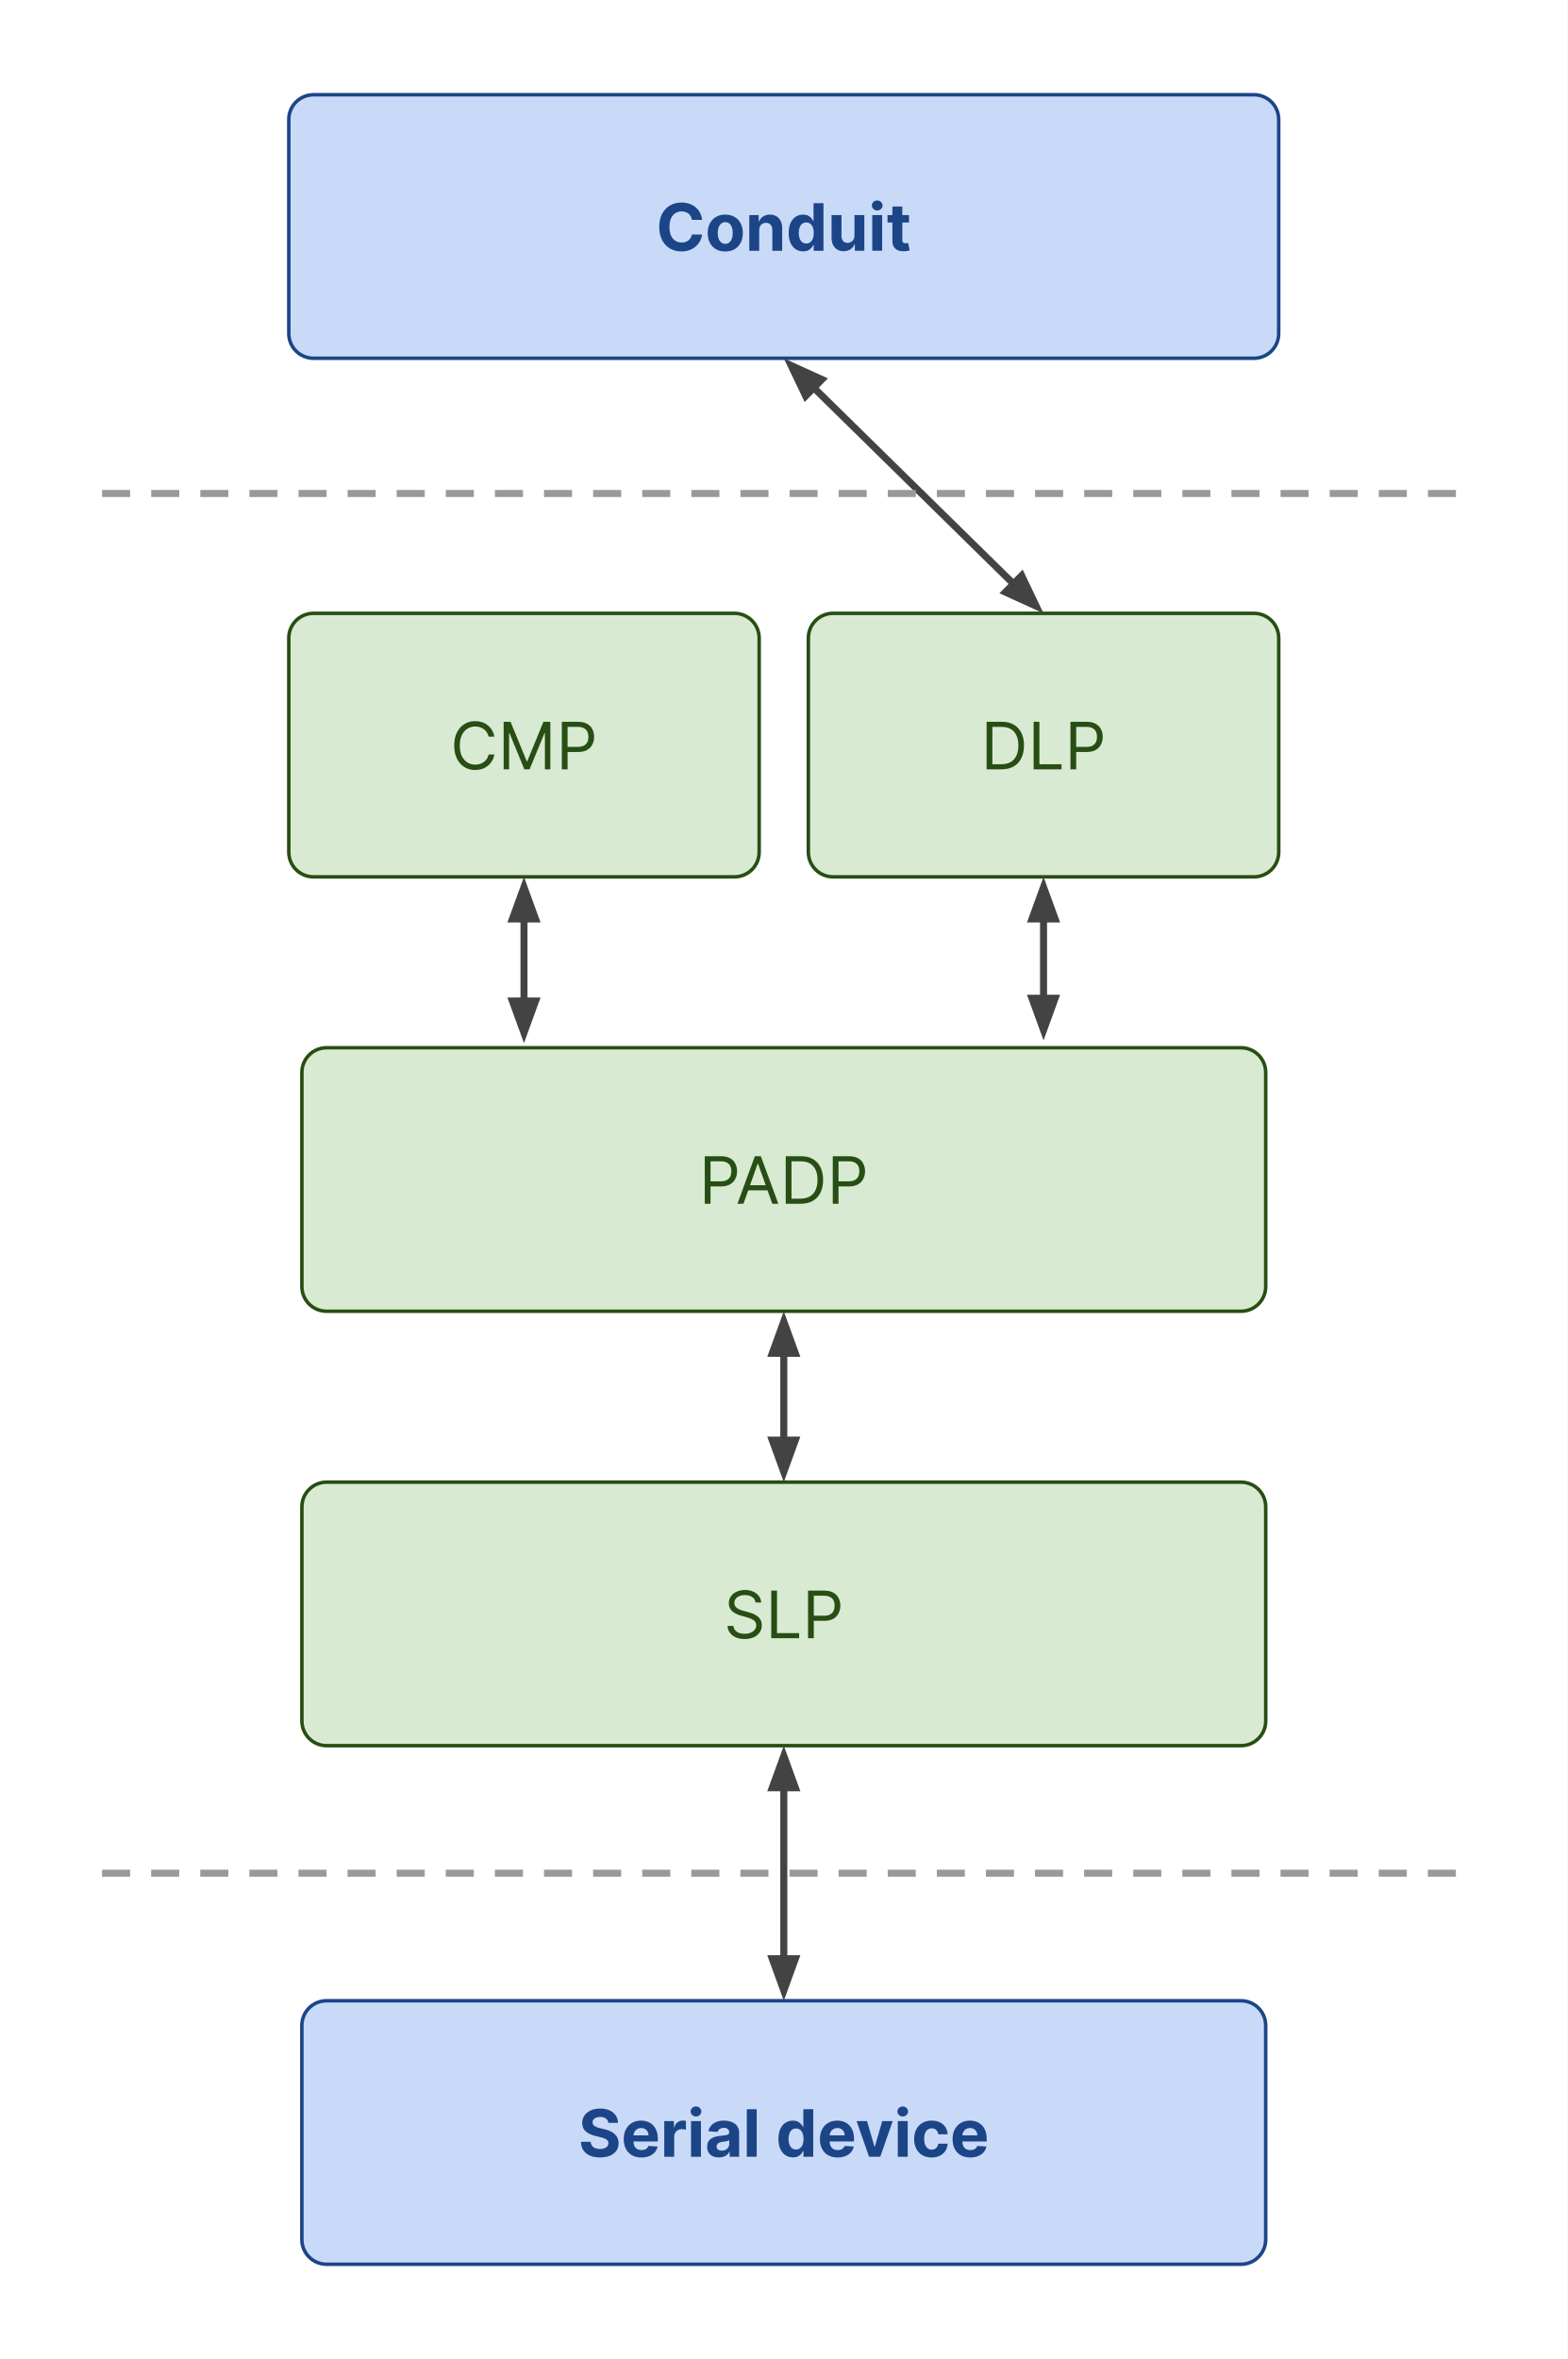
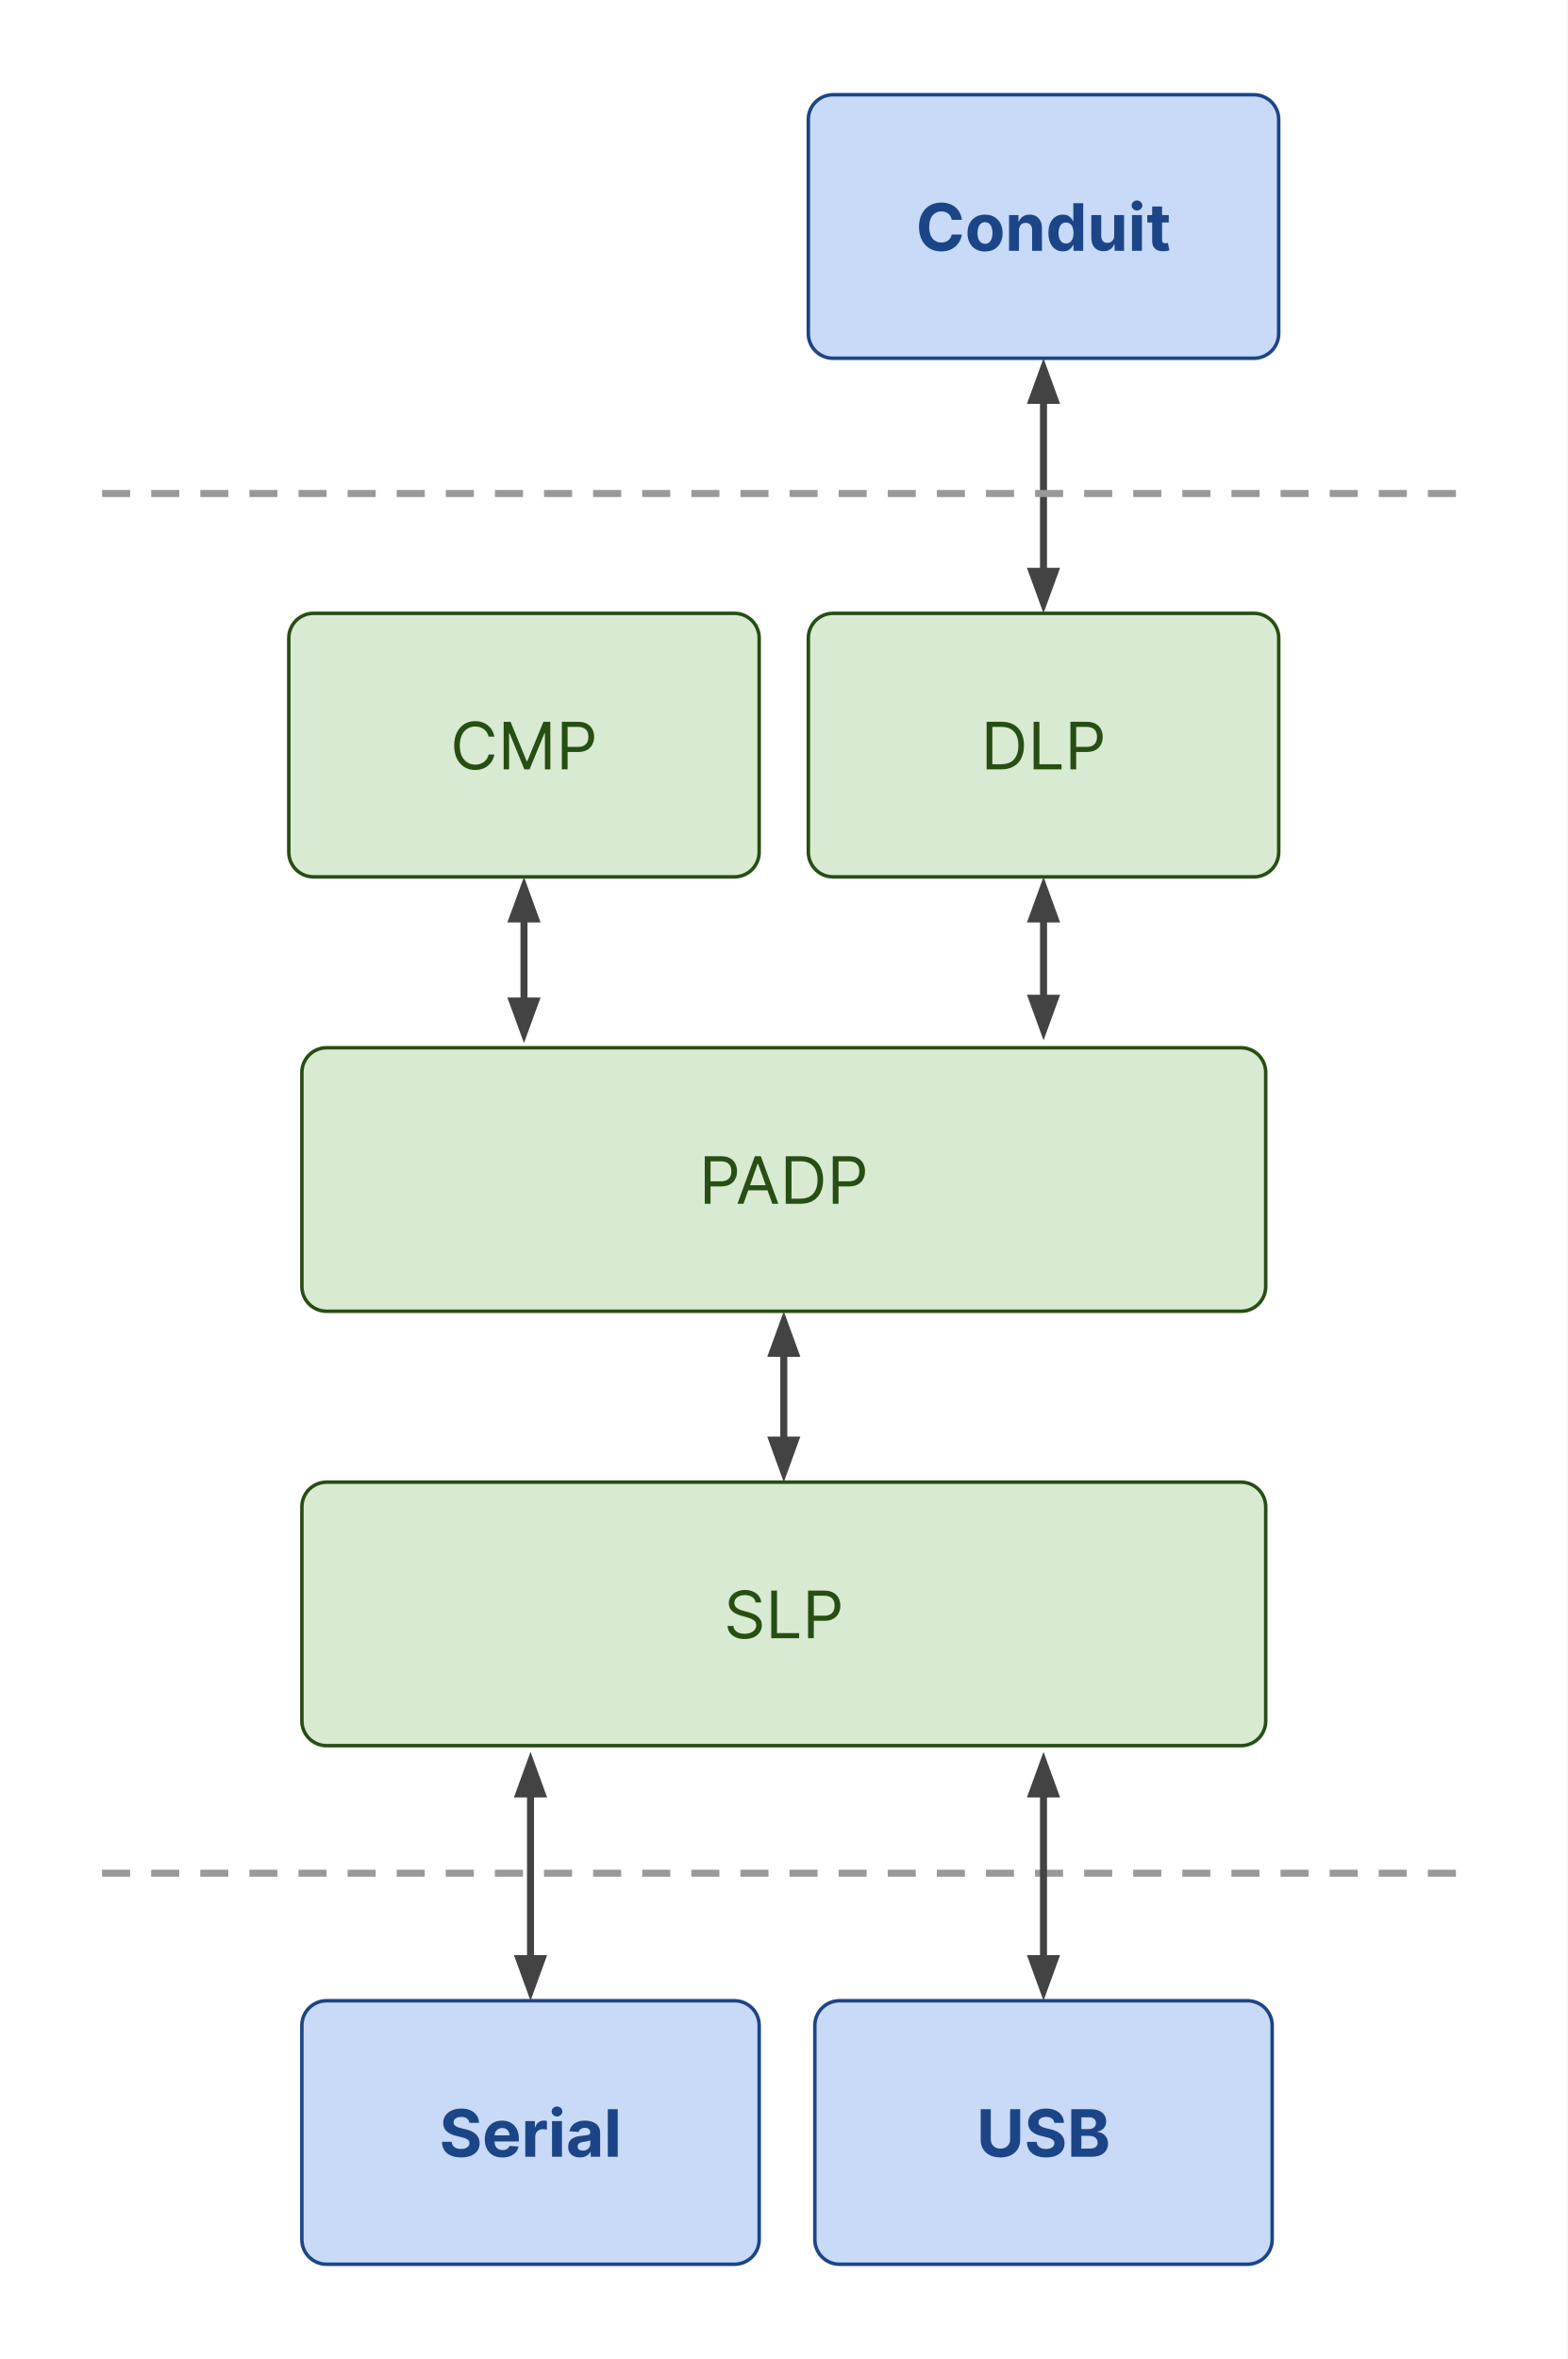
<svg xmlns="http://www.w3.org/2000/svg" version="1.1" viewBox="0.0 0.0 446.937 672.475" fill="none" stroke="none" stroke-linecap="square" stroke-miterlimit="10">
  <clipPath id="p.0">
    <path d="m0 0l446.937 0l0 672.475l-446.937 0l0 -672.475z" clip-rule="nonzero" />
  </clipPath>
  <g clip-path="url(#p.0)">
    <path fill="#ffffff" d="m0 0l446.937 0l0 672.475l-446.937 0z" fill-rule="evenodd" />
    <path fill="#d9ead3" d="m86.074 429.558l0 0c0 -3.889 3.153 -7.042 7.042 -7.042l260.719 0c1.868 0 3.659 0.742 4.98 2.063c1.321 1.321 2.063 3.112 2.063 4.98l0 61.033c0 3.889 -3.153 7.042 -7.042 7.042l-260.719 0c-3.889 0 -7.042 -3.153 -7.042 -7.042z" fill-rule="evenodd" />
    <path stroke="#274e13" stroke-width="1.0" stroke-linejoin="round" stroke-linecap="butt" d="m86.074 429.558l0 0c0 -3.889 3.153 -7.042 7.042 -7.042l260.719 0c1.868 0 3.659 0.742 4.98 2.063c1.321 1.321 2.063 3.112 2.063 4.98l0 61.033c0 3.889 -3.153 7.042 -7.042 7.042l-260.719 0c-3.889 0 -7.042 -3.153 -7.042 -7.042z" fill-rule="evenodd" />
    <path fill="#274e13" d="m215.419 456.823q-0.125 -1.016 -0.969 -1.562q-0.844 -0.562 -2.078 -0.562q-0.906 0 -1.578 0.297q-0.672 0.281 -1.047 0.797q-0.375 0.516 -0.375 1.156q0 0.547 0.266 0.938q0.266 0.391 0.672 0.641q0.406 0.25 0.859 0.422q0.453 0.156 0.828 0.25l1.375 0.375q0.531 0.141 1.188 0.391q0.656 0.234 1.25 0.656q0.609 0.422 1.0 1.078q0.391 0.656 0.391 1.609q0 1.109 -0.578 2.0q-0.578 0.875 -1.672 1.406q-1.094 0.516 -2.656 0.516q-1.453 0 -2.516 -0.469q-1.062 -0.469 -1.672 -1.312q-0.609 -0.844 -0.688 -1.953l1.688 0q0.078 0.766 0.531 1.266q0.453 0.5 1.141 0.75q0.703 0.234 1.516 0.234q0.938 0 1.688 -0.297q0.75 -0.312 1.188 -0.859q0.438 -0.562 0.438 -1.297q0 -0.688 -0.375 -1.109q-0.375 -0.422 -1.0 -0.688q-0.609 -0.266 -1.328 -0.469l-1.672 -0.469q-1.594 -0.453 -2.516 -1.297q-0.922 -0.859 -0.922 -2.234q0 -1.141 0.609 -1.984q0.625 -0.859 1.672 -1.328q1.047 -0.469 2.344 -0.469q1.312 0 2.328 0.469q1.031 0.469 1.625 1.281q0.609 0.797 0.641 1.828l-1.594 0zm4.477 10.172l0 -13.562l1.641 0l0 12.109l6.312 0l0 1.453l-7.953 0zm10.494 0l0 -13.562l4.594 0q1.594 0 2.609 0.578q1.016 0.562 1.5 1.547q0.5 0.969 0.5 2.156q0 1.203 -0.5 2.188q-0.484 0.984 -1.5 1.562q-1.0 0.578 -2.594 0.578l-3.281 0l0 -1.453l3.234 0q1.094 0 1.75 -0.375q0.672 -0.391 0.969 -1.031q0.297 -0.641 0.297 -1.469q0 -0.812 -0.297 -1.453q-0.297 -0.641 -0.969 -1.0q-0.672 -0.375 -1.781 -0.375l-2.891 0l0 12.109l-1.641 0z" fill-rule="nonzero" />
    <path fill="#d9ead3" d="m86.07 305.721l0 0c0 -3.889 3.153 -7.042 7.042 -7.042l260.719 0c1.868 0 3.659 0.742 4.98 2.063c1.321 1.321 2.063 3.112 2.063 4.98l0 61.033c0 3.889 -3.153 7.042 -7.042 7.042l-260.719 0c-3.889 0 -7.042 -3.153 -7.042 -7.042z" fill-rule="evenodd" />
    <path stroke="#274e13" stroke-width="1.0" stroke-linejoin="round" stroke-linecap="butt" d="m86.07 305.721l0 0c0 -3.889 3.153 -7.042 7.042 -7.042l260.719 0c1.868 0 3.659 0.742 4.98 2.063c1.321 1.321 2.063 3.112 2.063 4.98l0 61.033c0 3.889 -3.153 7.042 -7.042 7.042l-260.719 0c-3.889 0 -7.042 -3.153 -7.042 -7.042z" fill-rule="evenodd" />
    <path fill="#274e13" d="m200.944 343.158l0 -13.562l4.594 0q1.594 0 2.609 0.578q1.016 0.562 1.5 1.547q0.5 0.969 0.5 2.156q0 1.203 -0.5 2.188q-0.484 0.984 -1.5 1.562q-1.0 0.578 -2.594 0.578l-3.281 0l0 -1.453l3.234 0q1.094 0 1.75 -0.375q0.672 -0.391 0.969 -1.031q0.297 -0.641 0.297 -1.469q0 -0.812 -0.297 -1.453q-0.297 -0.641 -0.969 -1.0q-0.672 -0.375 -1.781 -0.375l-2.891 0l0 12.109l-1.641 0zm11.03 0l-1.719 0l4.969 -13.562l1.703 0l4.984 13.562l-1.719 0l-4.062 -11.422l-0.109 0l-4.047 11.422zm0.625 -5.297l6.953 0l0 1.453l-6.953 0l0 -1.453zm15.614 5.297l-4.188 0l0 -13.562l4.375 0q1.969 0 3.375 0.812q1.406 0.812 2.156 2.328q0.75 1.5 0.75 3.609q0 2.125 -0.766 3.656q-0.75 1.516 -2.203 2.344q-1.438 0.812 -3.5 0.812zm-2.547 -1.453l2.438 0q1.688 0 2.797 -0.641q1.109 -0.656 1.641 -1.859q0.547 -1.203 0.547 -2.859q0 -1.641 -0.531 -2.828q-0.531 -1.188 -1.609 -1.828q-1.062 -0.641 -2.656 -0.641l-2.625 0l0 10.656zm11.769 1.453l0 -13.562l4.594 0q1.594 0 2.609 0.578q1.016 0.562 1.5 1.547q0.5 0.969 0.5 2.156q0 1.203 -0.5 2.188q-0.484 0.984 -1.5 1.562q-1.0 0.578 -2.594 0.578l-3.281 0l0 -1.453l3.234 0q1.094 0 1.75 -0.375q0.672 -0.391 0.969 -1.031q0.297 -0.641 0.297 -1.469q0 -0.812 -0.297 -1.453q-0.297 -0.641 -0.969 -1.0q-0.672 -0.375 -1.781 -0.375l-2.891 0l0 12.109l-1.641 0z" fill-rule="nonzero" />
    <path fill="#000000" fill-opacity="0.0" d="m223.472 373.797l0 48.724" fill-rule="evenodd" />
    <path stroke="#434343" stroke-width="2.0" stroke-linejoin="round" stroke-linecap="butt" d="m223.472 385.797l0 24.724" fill-rule="evenodd" />
    <path fill="#434343" stroke="#434343" stroke-width="2.0" stroke-linecap="butt" d="m226.775 385.797l-3.303 -9.076l-3.303 9.076z" fill-rule="evenodd" />
    <path fill="#434343" stroke="#434343" stroke-width="2.0" stroke-linecap="butt" d="m220.168 410.521l3.303 9.076l3.303 -9.076z" fill-rule="evenodd" />
    <path fill="#d9ead3" d="m82.339 181.884l0 0c0 -3.889 3.153 -7.042 7.042 -7.042l120.026 0c1.868 0 3.659 0.742 4.98 2.063c1.321 1.321 2.063 3.112 2.063 4.98l0 61.033c0 3.889 -3.153 7.042 -7.042 7.042l-120.026 0c-3.889 0 -7.042 -3.153 -7.042 -7.042z" fill-rule="evenodd" />
    <path stroke="#274e13" stroke-width="1.0" stroke-linejoin="round" stroke-linecap="butt" d="m82.339 181.884l0 0c0 -3.889 3.153 -7.042 7.042 -7.042l120.026 0c1.868 0 3.659 0.742 4.98 2.063c1.321 1.321 2.063 3.112 2.063 4.98l0 61.033c0 3.889 -3.153 7.042 -7.042 7.042l-120.026 0c-3.889 0 -7.042 -3.153 -7.042 -7.042z" fill-rule="evenodd" />
    <path fill="#274e13" d="m140.954 209.992l-1.641 0q-0.156 -0.703 -0.516 -1.234q-0.359 -0.547 -0.875 -0.906q-0.5 -0.375 -1.125 -0.562q-0.625 -0.188 -1.297 -0.188q-1.234 0 -2.234 0.625q-1.0 0.625 -1.594 1.844q-0.578 1.203 -0.578 2.969q0 1.766 0.578 2.984q0.594 1.203 1.594 1.828q1.0 0.625 2.234 0.625q0.672 0 1.297 -0.188q0.625 -0.188 1.125 -0.547q0.516 -0.375 0.875 -0.906q0.359 -0.547 0.516 -1.25l1.641 0q-0.188 1.031 -0.688 1.859q-0.484 0.812 -1.219 1.391q-0.719 0.578 -1.625 0.875q-0.906 0.297 -1.922 0.297q-1.75 0 -3.109 -0.844q-1.344 -0.859 -2.125 -2.422q-0.766 -1.562 -0.766 -3.703q0 -2.156 0.766 -3.719q0.781 -1.562 2.125 -2.406q1.359 -0.844 3.109 -0.844q1.016 0 1.922 0.297q0.906 0.297 1.625 0.875q0.734 0.562 1.219 1.391q0.5 0.812 0.688 1.859zm2.646 -4.234l1.969 0l4.609 11.25l0.156 0l4.609 -11.25l1.969 0l0 13.562l-1.547 0l0 -10.312l-0.125 0l-4.25 10.312l-1.484 0l-4.234 -10.312l-0.125 0l0 10.312l-1.547 0l0 -13.562zm16.589 13.562l0 -13.562l4.594 0q1.594 0 2.609 0.578q1.016 0.562 1.5 1.547q0.5 0.969 0.5 2.156q0 1.203 -0.5 2.188q-0.484 0.984 -1.5 1.562q-1.0 0.578 -2.594 0.578l-3.281 0l0 -1.453l3.234 0q1.094 0 1.75 -0.375q0.672 -0.391 0.969 -1.031q0.297 -0.641 0.297 -1.469q0 -0.812 -0.297 -1.453q-0.297 -0.641 -0.969 -1.0q-0.672 -0.375 -1.781 -0.375l-2.891 0l0 12.109l-1.641 0z" fill-rule="nonzero" />
    <path fill="#000000" fill-opacity="0.0" d="m149.394 249.959l0 47.402" fill-rule="evenodd" />
    <path stroke="#434343" stroke-width="2.0" stroke-linejoin="round" stroke-linecap="butt" d="m149.394 261.959l0 23.402" fill-rule="evenodd" />
    <path fill="#434343" stroke="#434343" stroke-width="2.0" stroke-linecap="butt" d="m152.697 261.959l-3.303 -9.076l-3.303 9.076z" fill-rule="evenodd" />
    <path fill="#434343" stroke="#434343" stroke-width="2.0" stroke-linecap="butt" d="m146.09 285.361l3.303 9.076l3.303 -9.076z" fill-rule="evenodd" />
    <path fill="#d9ead3" d="m230.476 181.884l0 0c0 -3.889 3.153 -7.042 7.042 -7.042l120.026 0c1.868 0 3.659 0.742 4.98 2.063c1.321 1.321 2.063 3.112 2.063 4.98l0 61.033c0 3.889 -3.153 7.042 -7.042 7.042l-120.026 0c-3.889 0 -7.042 -3.153 -7.042 -7.042z" fill-rule="evenodd" />
    <path stroke="#274e13" stroke-width="1.0" stroke-linejoin="round" stroke-linecap="butt" d="m230.476 181.884l0 0c0 -3.889 3.153 -7.042 7.042 -7.042l120.026 0c1.868 0 3.659 0.742 4.98 2.063c1.321 1.321 2.063 3.112 2.063 4.98l0 61.033c0 3.889 -3.153 7.042 -7.042 7.042l-120.026 0c-3.889 0 -7.042 -3.153 -7.042 -7.042z" fill-rule="evenodd" />
    <path fill="#274e13" d="m285.484 219.32l-4.188 0l0 -13.562l4.375 0q1.969 0 3.375 0.812q1.406 0.812 2.156 2.328q0.75 1.5 0.75 3.609q0 2.125 -0.766 3.656q-0.75 1.516 -2.203 2.344q-1.438 0.812 -3.5 0.812zm-2.547 -1.453l2.438 0q1.688 0 2.797 -0.641q1.109 -0.656 1.641 -1.859q0.547 -1.203 0.547 -2.859q0 -1.641 -0.531 -2.828q-0.531 -1.188 -1.609 -1.828q-1.062 -0.641 -2.656 -0.641l-2.625 0l0 10.656zm11.769 1.453l0 -13.562l1.641 0l0 12.109l6.312 0l0 1.453l-7.953 0zm10.494 0l0 -13.562l4.594 0q1.594 0 2.609 0.578q1.016 0.562 1.5 1.547q0.5 0.969 0.5 2.156q0 1.203 -0.5 2.188q-0.484 0.984 -1.5 1.562q-1.0 0.578 -2.594 0.578l-3.281 0l0 -1.453l3.234 0q1.094 0 1.75 -0.375q0.672 -0.391 0.969 -1.031q0.297 -0.641 0.297 -1.469q0 -0.812 -0.297 -1.453q-0.297 -0.641 -0.969 -1.0q-0.672 -0.375 -1.781 -0.375l-2.891 0l0 12.109l-1.641 0z" fill-rule="nonzero" />
    <path fill="#000000" fill-opacity="0.0" d="m297.531 249.959l0 46.614" fill-rule="evenodd" />
    <path stroke="#434343" stroke-width="2.0" stroke-linejoin="round" stroke-linecap="butt" d="m297.531 261.959l0 22.614" fill-rule="evenodd" />
    <path fill="#434343" stroke="#434343" stroke-width="2.0" stroke-linecap="butt" d="m300.834 261.959l-3.303 -9.076l-3.303 9.076z" fill-rule="evenodd" />
    <path fill="#434343" stroke="#434343" stroke-width="2.0" stroke-linecap="butt" d="m294.227 284.574l3.303 9.076l3.303 -9.076z" fill-rule="evenodd" />
-     <path fill="#c9daf8" d="m86.063 577.39l0 0c0 -3.889 3.153 -7.042 7.042 -7.042l260.719 0c1.868 0 3.659 0.742 4.98 2.063c1.321 1.321 2.063 3.112 2.063 4.98l0 61.034c0 3.889 -3.153 7.042 -7.042 7.042l-260.719 0c-3.889 0 -7.042 -3.153 -7.042 -7.042z" fill-rule="evenodd" />
-     <path stroke="#1c4587" stroke-width="1.0" stroke-linejoin="round" stroke-linecap="butt" d="m86.063 577.39l0 0c0 -3.889 3.153 -7.042 7.042 -7.042l260.719 0c1.868 0 3.659 0.742 4.98 2.063c1.321 1.321 2.063 3.112 2.063 4.98l0 61.034c0 3.889 -3.153 7.042 -7.042 7.042l-260.719 0c-3.889 0 -7.042 -3.153 -7.042 -7.042z" fill-rule="evenodd" />
-     <path fill="#1c4587" d="m173.448 605.155q-0.094 -0.797 -0.703 -1.234q-0.594 -0.453 -1.625 -0.453q-0.703 0 -1.188 0.203q-0.484 0.188 -0.734 0.531q-0.25 0.344 -0.25 0.781q-0.016 0.375 0.141 0.641q0.172 0.266 0.469 0.469q0.312 0.188 0.703 0.344q0.391 0.141 0.828 0.234l1.219 0.297q0.891 0.188 1.625 0.531q0.75 0.328 1.281 0.812q0.547 0.484 0.844 1.141q0.312 0.656 0.312 1.5q0 1.25 -0.625 2.156q-0.625 0.906 -1.812 1.406q-1.172 0.5 -2.828 0.5q-1.641 0 -2.859 -0.5q-1.203 -0.5 -1.891 -1.484q-0.672 -1.0 -0.719 -2.469l2.781 0q0.047 0.688 0.391 1.141q0.359 0.453 0.938 0.688q0.594 0.219 1.328 0.219q0.734 0 1.266 -0.203q0.547 -0.219 0.844 -0.594q0.297 -0.375 0.297 -0.859q0 -0.469 -0.266 -0.781q-0.266 -0.312 -0.781 -0.531q-0.516 -0.219 -1.25 -0.391l-1.484 -0.375q-1.719 -0.406 -2.719 -1.297q-0.984 -0.891 -0.984 -2.391q0 -1.234 0.656 -2.156q0.672 -0.922 1.828 -1.438q1.172 -0.516 2.656 -0.516q1.516 0 2.641 0.516q1.141 0.516 1.766 1.438q0.625 0.922 0.656 2.125l-2.75 0zm9.436 9.875q-1.578 0 -2.703 -0.641q-1.125 -0.641 -1.734 -1.812q-0.609 -1.188 -0.609 -2.797q0 -1.562 0.609 -2.75q0.609 -1.188 1.719 -1.844q1.109 -0.672 2.609 -0.672q1.0 0 1.875 0.328q0.875 0.312 1.516 0.969q0.656 0.641 1.016 1.609q0.375 0.969 0.375 2.266l0 0.781l-8.594 0l0 -1.75l5.938 0q0 -0.609 -0.266 -1.078q-0.266 -0.484 -0.734 -0.75q-0.469 -0.266 -1.078 -0.266q-0.641 0 -1.141 0.297q-0.5 0.297 -0.781 0.797q-0.266 0.484 -0.281 1.094l0 1.656q0 0.75 0.281 1.312q0.281 0.547 0.797 0.844q0.516 0.297 1.234 0.297q0.469 0 0.859 -0.125q0.391 -0.141 0.672 -0.406q0.281 -0.266 0.422 -0.656l2.609 0.172q-0.203 0.953 -0.812 1.656q-0.609 0.688 -1.578 1.078q-0.969 0.391 -2.219 0.391zm6.51 -0.203l0 -10.172l2.734 0l0 1.766l0.109 0q0.281 -0.938 0.938 -1.422q0.656 -0.5 1.5 -0.5q0.219 0 0.453 0.031q0.25 0.031 0.438 0.078l0 2.5q-0.188 -0.062 -0.547 -0.109q-0.344 -0.047 -0.641 -0.047q-0.625 0 -1.109 0.281q-0.484 0.266 -0.766 0.75q-0.281 0.469 -0.281 1.094l0 5.75l-2.828 0zm7.626 0l0 -10.172l2.828 0l0 10.172l-2.828 0zm1.422 -11.484q-0.625 0 -1.078 -0.422q-0.453 -0.422 -0.453 -1.016q0 -0.578 0.453 -1.0q0.453 -0.422 1.078 -0.422q0.625 0 1.062 0.422q0.453 0.422 0.453 1.0q0 0.594 -0.453 1.016q-0.438 0.422 -1.062 0.422zm6.559 11.672q-0.984 0 -1.75 -0.328q-0.75 -0.344 -1.188 -1.016q-0.438 -0.672 -0.438 -1.688q0 -0.844 0.297 -1.422q0.312 -0.578 0.844 -0.922q0.547 -0.359 1.234 -0.531q0.688 -0.188 1.438 -0.25q0.891 -0.094 1.438 -0.172q0.547 -0.094 0.781 -0.25q0.25 -0.172 0.25 -0.5l0 -0.047q0 -0.625 -0.406 -0.969q-0.391 -0.344 -1.109 -0.344q-0.75 0 -1.203 0.344q-0.453 0.328 -0.594 0.828l-2.625 -0.203q0.203 -0.938 0.781 -1.609q0.594 -0.688 1.516 -1.047q0.922 -0.375 2.141 -0.375q0.844 0 1.625 0.203q0.781 0.203 1.391 0.625q0.609 0.406 0.953 1.062q0.359 0.656 0.359 1.562l0 6.859l-2.688 0l0 -1.406l-0.078 0q-0.25 0.469 -0.656 0.828q-0.406 0.359 -0.984 0.562q-0.578 0.203 -1.328 0.203zm0.812 -1.938q0.609 0 1.078 -0.25q0.484 -0.25 0.75 -0.672q0.281 -0.422 0.281 -0.969l0 -1.078q-0.125 0.094 -0.359 0.172q-0.234 0.062 -0.516 0.125q-0.281 0.047 -0.562 0.094q-0.281 0.031 -0.516 0.062q-0.5 0.078 -0.875 0.234q-0.375 0.156 -0.578 0.438q-0.203 0.266 -0.203 0.656q0 0.578 0.422 0.891q0.422 0.297 1.078 0.297zm9.935 -11.812l0 13.562l-2.828 0l0 -13.562l2.828 0zm10.323 13.734q-1.156 0 -2.094 -0.594q-0.938 -0.609 -1.484 -1.781q-0.547 -1.172 -0.547 -2.875q0 -1.75 0.562 -2.906q0.562 -1.172 1.5 -1.75q0.938 -0.578 2.062 -0.578q0.844 0 1.422 0.297q0.578 0.281 0.922 0.719q0.359 0.422 0.547 0.828l0.078 0l0 -5.094l2.828 0l0 13.562l-2.781 0l0 -1.625l-0.125 0q-0.203 0.422 -0.562 0.844q-0.359 0.406 -0.938 0.688q-0.562 0.266 -1.391 0.266zm0.891 -2.25q0.688 0 1.156 -0.375q0.484 -0.375 0.734 -1.047q0.25 -0.688 0.25 -1.594q0 -0.906 -0.25 -1.562q-0.25 -0.672 -0.734 -1.031q-0.469 -0.375 -1.156 -0.375q-0.688 0 -1.172 0.375q-0.469 0.375 -0.719 1.047q-0.25 0.672 -0.25 1.547q0 0.891 0.25 1.578q0.25 0.672 0.719 1.062q0.484 0.375 1.172 0.375zm11.852 2.281q-1.578 0 -2.703 -0.641q-1.125 -0.641 -1.734 -1.812q-0.609 -1.188 -0.609 -2.797q0 -1.562 0.609 -2.75q0.609 -1.188 1.719 -1.844q1.109 -0.672 2.609 -0.672q1.0 0 1.875 0.328q0.875 0.312 1.516 0.969q0.656 0.641 1.016 1.609q0.375 0.969 0.375 2.266l0 0.781l-8.594 0l0 -1.75l5.938 0q0 -0.609 -0.266 -1.078q-0.266 -0.484 -0.734 -0.75q-0.469 -0.266 -1.078 -0.266q-0.641 0 -1.141 0.297q-0.5 0.297 -0.781 0.797q-0.266 0.484 -0.281 1.094l0 1.656q0 0.75 0.281 1.312q0.281 0.547 0.797 0.844q0.516 0.297 1.234 0.297q0.469 0 0.859 -0.125q0.391 -0.141 0.672 -0.406q0.281 -0.266 0.422 -0.656l2.609 0.172q-0.203 0.953 -0.812 1.656q-0.609 0.688 -1.578 1.078q-0.969 0.391 -2.219 0.391zm15.709 -10.375l-3.547 10.172l-3.188 0l-3.562 -10.172l2.984 0l2.109 7.281l0.109 0l2.109 -7.281l2.984 0zm1.447 10.172l0 -10.172l2.828 0l0 10.172l-2.828 0zm1.422 -11.484q-0.625 0 -1.078 -0.422q-0.453 -0.422 -0.453 -1.016q0 -0.578 0.453 -1.0q0.453 -0.422 1.078 -0.422q0.625 0 1.062 0.422q0.453 0.422 0.453 1.0q0 0.594 -0.453 1.016q-0.438 0.422 -1.062 0.422zm8.247 11.688q-1.562 0 -2.688 -0.672q-1.109 -0.672 -1.719 -1.844q-0.594 -1.188 -0.594 -2.734q0 -1.562 0.594 -2.75q0.609 -1.188 1.734 -1.844q1.125 -0.672 2.656 -0.672q1.344 0 2.344 0.484q1.0 0.484 1.578 1.359q0.578 0.875 0.641 2.062l-2.656 0q-0.109 -0.766 -0.594 -1.234q-0.484 -0.469 -1.266 -0.469q-0.656 0 -1.141 0.359q-0.484 0.344 -0.766 1.031q-0.266 0.672 -0.266 1.625q0 0.984 0.266 1.672q0.281 0.672 0.766 1.031q0.484 0.359 1.141 0.359q0.484 0 0.875 -0.203q0.391 -0.203 0.641 -0.578q0.266 -0.375 0.344 -0.922l2.656 0q-0.062 1.172 -0.641 2.062q-0.562 0.875 -1.562 1.375q-0.984 0.5 -2.344 0.5zm11.005 0q-1.578 0 -2.703 -0.641q-1.125 -0.641 -1.734 -1.812q-0.609 -1.188 -0.609 -2.797q0 -1.562 0.609 -2.75q0.609 -1.188 1.719 -1.844q1.109 -0.672 2.609 -0.672q1.0 0 1.875 0.328q0.875 0.312 1.516 0.969q0.656 0.641 1.016 1.609q0.375 0.969 0.375 2.266l0 0.781l-8.594 0l0 -1.75l5.938 0q0 -0.609 -0.266 -1.078q-0.266 -0.484 -0.734 -0.75q-0.469 -0.266 -1.078 -0.266q-0.641 0 -1.141 0.297q-0.5 0.297 -0.781 0.797q-0.266 0.484 -0.281 1.094l0 1.656q0 0.75 0.281 1.312q0.281 0.547 0.797 0.844q0.516 0.297 1.234 0.297q0.469 0 0.859 -0.125q0.391 -0.141 0.672 -0.406q0.281 -0.266 0.422 -0.656l2.609 0.172q-0.203 0.953 -0.812 1.656q-0.609 0.688 -1.578 1.078q-0.969 0.391 -2.219 0.391z" fill-rule="nonzero" />
-     <path fill="#000000" fill-opacity="0.0" d="m223.476 497.634l0 72.724" fill-rule="evenodd" />
-     <path stroke="#434343" stroke-width="2.0" stroke-linejoin="round" stroke-linecap="butt" d="m223.476 509.634l0 48.724" fill-rule="evenodd" />
-     <path fill="#434343" stroke="#434343" stroke-width="2.0" stroke-linecap="butt" d="m226.779 509.634l-3.303 -9.076l-3.303 9.076z" fill-rule="evenodd" />
-     <path fill="#434343" stroke="#434343" stroke-width="2.0" stroke-linecap="butt" d="m220.172 558.358l3.303 9.076l3.303 -9.076z" fill-rule="evenodd" />
+     <path fill="#c9daf8" d="m86.063 577.391l0 0c0 -3.889 3.153 -7.042 7.042 -7.042l116.309 0c1.868 0 3.659 0.742 4.98 2.063c1.321 1.321 2.063 3.112 2.063 4.98l0 61.033c0 3.889 -3.153 7.042 -7.042 7.042l-116.309 0c-3.889 0 -7.042 -3.153 -7.042 -7.042z" fill-rule="evenodd" />
+     <path stroke="#1c4587" stroke-width="1.0" stroke-linejoin="round" stroke-linecap="butt" d="m86.063 577.391l0 0c0 -3.889 3.153 -7.042 7.042 -7.042l116.309 0c1.868 0 3.659 0.742 4.98 2.063c1.321 1.321 2.063 3.112 2.063 4.98l0 61.033c0 3.889 -3.153 7.042 -7.042 7.042l-116.309 0c-3.889 0 -7.042 -3.153 -7.042 -7.042z" fill-rule="evenodd" />
+     <path fill="#1c4587" d="m133.823 605.156q-0.094 -0.797 -0.703 -1.234q-0.594 -0.453 -1.625 -0.453q-0.703 0 -1.188 0.203q-0.484 0.188 -0.734 0.531q-0.25 0.344 -0.25 0.781q-0.016 0.375 0.141 0.641q0.172 0.266 0.469 0.469q0.312 0.188 0.703 0.344q0.391 0.141 0.828 0.234l1.219 0.297q0.891 0.188 1.625 0.531q0.75 0.328 1.281 0.812q0.547 0.484 0.844 1.141q0.312 0.656 0.312 1.5q0 1.25 -0.625 2.156q-0.625 0.906 -1.812 1.406q-1.172 0.5 -2.828 0.5q-1.641 0 -2.859 -0.5q-1.203 -0.5 -1.891 -1.484q-0.672 -1.0 -0.719 -2.469l2.781 0q0.047 0.688 0.391 1.141q0.359 0.453 0.938 0.688q0.594 0.219 1.328 0.219q0.734 0 1.266 -0.203q0.547 -0.219 0.844 -0.594q0.297 -0.375 0.297 -0.859q0 -0.469 -0.266 -0.781q-0.266 -0.312 -0.781 -0.531q-0.516 -0.219 -1.25 -0.391l-1.484 -0.375q-1.719 -0.406 -2.719 -1.297q-0.984 -0.891 -0.984 -2.391q0 -1.234 0.656 -2.156q0.672 -0.922 1.828 -1.438q1.172 -0.516 2.656 -0.516q1.516 0 2.641 0.516q1.141 0.516 1.766 1.438q0.625 0.922 0.656 2.125l-2.75 0zm9.436 9.875q-1.578 0 -2.703 -0.641q-1.125 -0.641 -1.734 -1.812q-0.609 -1.188 -0.609 -2.797q0 -1.562 0.609 -2.75q0.609 -1.188 1.719 -1.844q1.109 -0.672 2.609 -0.672q1.0 0 1.875 0.328q0.875 0.312 1.516 0.969q0.656 0.641 1.016 1.609q0.375 0.969 0.375 2.266l0 0.781l-8.594 0l0 -1.75l5.938 0q0 -0.609 -0.266 -1.078q-0.266 -0.484 -0.734 -0.75q-0.469 -0.266 -1.078 -0.266q-0.641 0 -1.141 0.297q-0.5 0.297 -0.781 0.797q-0.266 0.484 -0.281 1.094l0 1.656q0 0.75 0.281 1.312q0.281 0.547 0.797 0.844q0.516 0.297 1.234 0.297q0.469 0 0.859 -0.125q0.391 -0.141 0.672 -0.406q0.281 -0.266 0.422 -0.656l2.609 0.172q-0.203 0.953 -0.812 1.656q-0.609 0.688 -1.578 1.078q-0.969 0.391 -2.219 0.391zm6.51 -0.203l0 -10.172l2.734 0l0 1.766l0.109 0q0.281 -0.938 0.938 -1.422q0.656 -0.5 1.5 -0.5q0.219 0 0.453 0.031q0.25 0.031 0.438 0.078l0 2.5q-0.188 -0.062 -0.547 -0.109q-0.344 -0.047 -0.641 -0.047q-0.625 0 -1.109 0.281q-0.484 0.266 -0.766 0.75q-0.281 0.469 -0.281 1.094l0 5.75l-2.828 0zm7.626 0l0 -10.172l2.828 0l0 10.172l-2.828 0zm1.422 -11.484q-0.625 0 -1.078 -0.422q-0.453 -0.422 -0.453 -1.016q0 -0.578 0.453 -1.0q0.453 -0.422 1.078 -0.422q0.625 0 1.062 0.422q0.453 0.422 0.453 1.0q0 0.594 -0.453 1.016q-0.438 0.422 -1.062 0.422zm6.559 11.672q-0.984 0 -1.75 -0.328q-0.75 -0.344 -1.188 -1.016q-0.438 -0.672 -0.438 -1.688q0 -0.844 0.297 -1.422q0.312 -0.578 0.844 -0.922q0.547 -0.359 1.234 -0.531q0.688 -0.188 1.438 -0.25q0.891 -0.094 1.438 -0.172q0.547 -0.094 0.781 -0.25q0.25 -0.172 0.25 -0.5l0 -0.047q0 -0.625 -0.406 -0.969q-0.391 -0.344 -1.109 -0.344q-0.75 0 -1.203 0.344q-0.453 0.328 -0.594 0.828l-2.625 -0.203q0.203 -0.938 0.781 -1.609q0.594 -0.688 1.516 -1.047q0.922 -0.375 2.141 -0.375q0.844 0 1.625 0.203q0.781 0.203 1.391 0.625q0.609 0.406 0.953 1.062q0.359 0.656 0.359 1.562l0 6.859l-2.688 0l0 -1.406l-0.078 0q-0.25 0.469 -0.656 0.828q-0.406 0.359 -0.984 0.562q-0.578 0.203 -1.328 0.203zm0.812 -1.938q0.609 0 1.078 -0.25q0.484 -0.25 0.75 -0.672q0.281 -0.422 0.281 -0.969l0 -1.078q-0.125 0.094 -0.359 0.172q-0.234 0.062 -0.516 0.125q-0.281 0.047 -0.562 0.094q-0.281 0.031 -0.516 0.062q-0.5 0.078 -0.875 0.234q-0.375 0.156 -0.578 0.438q-0.203 0.266 -0.203 0.656q0 0.578 0.422 0.891q0.422 0.297 1.078 0.297zm9.935 -11.812l0 13.562l-2.828 0l0 -13.562l2.828 0z" fill-rule="nonzero" />
+     <path fill="#000000" fill-opacity="0.0" d="m151.26 499.388l0 70.961" fill-rule="evenodd" />
+     <path stroke="#434343" stroke-width="2.0" stroke-linejoin="round" stroke-linecap="butt" d="m151.26 511.388l0 46.961" fill-rule="evenodd" />
+     <path fill="#434343" stroke="#434343" stroke-width="2.0" stroke-linecap="butt" d="m154.563 511.388l-3.303 -9.076l-3.303 9.076z" fill-rule="evenodd" />
+     <path fill="#434343" stroke="#434343" stroke-width="2.0" stroke-linecap="butt" d="m147.956 558.349l3.303 9.076l3.303 -9.076z" fill-rule="evenodd" />
    <path fill="#000000" fill-opacity="0.0" d="m29.101 533.991l388.724 0" fill-rule="evenodd" />
    <path stroke="#999999" stroke-width="2.0" stroke-linejoin="round" stroke-linecap="butt" stroke-dasharray="8.0,6.0" d="m29.101 533.991l388.724 0" fill-rule="evenodd" />
-     <path fill="#c9daf8" d="m82.339 34.052l0 0c0 -3.889 3.153 -7.042 7.042 -7.042l268.152 0c1.868 0 3.659 0.742 4.98 2.063c1.321 1.321 2.063 3.112 2.063 4.98l0 61.033c0 3.889 -3.153 7.042 -7.042 7.042l-268.152 0c-3.889 0 -7.042 -3.153 -7.042 -7.042z" fill-rule="evenodd" />
-     <path stroke="#1c4587" stroke-width="1.0" stroke-linejoin="round" stroke-linecap="butt" d="m82.339 34.052l0 0c0 -3.889 3.153 -7.042 7.042 -7.042l268.152 0c1.868 0 3.659 0.742 4.98 2.063c1.321 1.321 2.063 3.112 2.063 4.98l0 61.033c0 3.889 -3.153 7.042 -7.042 7.042l-268.152 0c-3.889 0 -7.042 -3.153 -7.042 -7.042z" fill-rule="evenodd" />
-     <path fill="#1c4587" d="m200.185 62.676l-2.906 0q-0.078 -0.562 -0.328 -1.0q-0.25 -0.453 -0.641 -0.766q-0.375 -0.312 -0.875 -0.469q-0.5 -0.172 -1.078 -0.172q-1.047 0 -1.844 0.531q-0.781 0.516 -1.219 1.5q-0.422 0.984 -0.422 2.406q0 1.453 0.438 2.438q0.438 0.984 1.219 1.484q0.781 0.5 1.812 0.5q0.578 0 1.062 -0.141q0.5 -0.156 0.875 -0.453q0.391 -0.297 0.641 -0.719q0.266 -0.422 0.359 -0.969l2.906 0.016q-0.125 0.938 -0.578 1.797q-0.438 0.859 -1.188 1.547q-0.75 0.672 -1.797 1.078q-1.031 0.391 -2.328 0.391q-1.812 0 -3.25 -0.812q-1.422 -0.828 -2.25 -2.391q-0.828 -1.562 -0.828 -3.766q0 -2.219 0.828 -3.781q0.844 -1.562 2.266 -2.375q1.438 -0.812 3.234 -0.812q1.172 0 2.188 0.328q1.016 0.328 1.797 0.969q0.781 0.625 1.266 1.547q0.5 0.906 0.641 2.094zm6.595 9.016q-1.531 0 -2.656 -0.656q-1.125 -0.672 -1.734 -1.844q-0.609 -1.188 -0.609 -2.75q0 -1.578 0.609 -2.75q0.609 -1.188 1.734 -1.844q1.125 -0.672 2.656 -0.672q1.547 0 2.672 0.672q1.125 0.656 1.734 1.844q0.609 1.172 0.609 2.75q0 1.562 -0.609 2.75q-0.609 1.172 -1.734 1.844q-1.125 0.656 -2.672 0.656zm0.016 -2.188q0.703 0 1.172 -0.406q0.469 -0.406 0.703 -1.094q0.25 -0.703 0.25 -1.578q0 -0.891 -0.25 -1.578q-0.234 -0.703 -0.703 -1.109q-0.469 -0.406 -1.172 -0.406q-0.703 0 -1.188 0.406q-0.484 0.406 -0.734 1.109q-0.234 0.688 -0.234 1.578q0 0.875 0.234 1.578q0.25 0.688 0.734 1.094q0.484 0.406 1.188 0.406zm9.667 -3.906l0 5.891l-2.828 0l0 -10.172l2.688 0l0 1.797l0.125 0q0.328 -0.891 1.125 -1.406q0.797 -0.531 1.938 -0.531q1.062 0 1.844 0.469q0.797 0.469 1.219 1.328q0.438 0.844 0.438 2.031l0 6.484l-2.812 0l0 -5.969q0 -0.938 -0.484 -1.469q-0.484 -0.531 -1.328 -0.531q-0.562 0 -1.0 0.25q-0.438 0.25 -0.688 0.719q-0.234 0.469 -0.234 1.109zm12.523 6.062q-1.156 0 -2.094 -0.594q-0.938 -0.609 -1.484 -1.781q-0.547 -1.172 -0.547 -2.875q0 -1.75 0.562 -2.906q0.562 -1.172 1.5 -1.75q0.938 -0.578 2.062 -0.578q0.844 0 1.422 0.297q0.578 0.281 0.922 0.719q0.359 0.422 0.547 0.828l0.078 0l0 -5.094l2.828 0l0 13.563l-2.781 0l0 -1.625l-0.125 0q-0.203 0.422 -0.562 0.844q-0.359 0.406 -0.938 0.688q-0.562 0.266 -1.391 0.266zm0.891 -2.25q0.688 0 1.156 -0.375q0.484 -0.375 0.734 -1.047q0.25 -0.688 0.25 -1.594q0 -0.906 -0.25 -1.562q-0.25 -0.672 -0.734 -1.031q-0.469 -0.375 -1.156 -0.375q-0.688 0 -1.172 0.375q-0.469 0.375 -0.719 1.047q-0.25 0.672 -0.25 1.547q0 0.891 0.25 1.578q0.25 0.672 0.719 1.062q0.484 0.375 1.172 0.375zm13.743 -2.25l0 -5.844l2.812 0l0 10.172l-2.703 0l0 -1.844l-0.109 0q-0.344 0.891 -1.141 1.438q-0.797 0.531 -1.938 0.531q-1.031 0 -1.812 -0.453q-0.766 -0.469 -1.203 -1.312q-0.422 -0.859 -0.438 -2.062l0 -6.469l2.828 0l0 5.969q0 0.906 0.469 1.438q0.484 0.516 1.281 0.516q0.516 0 0.953 -0.234q0.453 -0.234 0.719 -0.703q0.281 -0.469 0.281 -1.141zm5.069 4.328l0 -10.172l2.828 0l0 10.172l-2.828 0zm1.422 -11.484q-0.625 0 -1.078 -0.422q-0.453 -0.422 -0.453 -1.016q0 -0.578 0.453 -1.0q0.453 -0.422 1.078 -0.422q0.625 0 1.062 0.422q0.453 0.422 0.453 1.0q0 0.594 -0.453 1.016q-0.438 0.422 -1.062 0.422zm9.059 1.312l0 2.109l-6.125 0l0 -2.109l6.125 0zm-4.734 -2.438l2.828 0l0 9.484q0 0.391 0.109 0.609q0.125 0.203 0.344 0.297q0.219 0.078 0.5 0.078q0.203 0 0.391 -0.031q0.203 -0.031 0.312 -0.047l0.438 2.094q-0.203 0.062 -0.594 0.156q-0.375 0.094 -0.938 0.109q-1.016 0.031 -1.781 -0.266q-0.766 -0.312 -1.188 -0.969q-0.422 -0.656 -0.422 -1.656l0 -9.859z" fill-rule="nonzero" />
-     <path fill="#000000" fill-opacity="0.0" d="m223.457 102.127l74.079 72.724" fill-rule="evenodd" />
-     <path stroke="#434343" stroke-width="2.0" stroke-linejoin="round" stroke-linecap="butt" d="m232.02 110.534l56.952 55.911" fill-rule="evenodd" />
-     <path fill="#434343" stroke="#434343" stroke-width="2.0" stroke-linecap="butt" d="m234.334 108.177l-8.791 -4.001l4.163 8.716z" fill-rule="evenodd" />
-     <path fill="#434343" stroke="#434343" stroke-width="2.0" stroke-linecap="butt" d="m286.658 168.802l8.791 4.001l-4.163 -8.716z" fill-rule="evenodd" />
+     <path fill="#c9daf8" d="m230.465 34.053l0 0c0 -3.889 3.153 -7.042 7.042 -7.042l120.026 0c1.868 0 3.659 0.742 4.98 2.063c1.321 1.321 2.063 3.112 2.063 4.98l0 61.033c0 3.889 -3.153 7.042 -7.042 7.042l-120.026 0c-3.889 0 -7.042 -3.153 -7.042 -7.042z" fill-rule="evenodd" />
+     <path stroke="#1c4587" stroke-width="1.0" stroke-linejoin="round" stroke-linecap="butt" d="m230.465 34.053l0 0c0 -3.889 3.153 -7.042 7.042 -7.042l120.026 0c1.868 0 3.659 0.742 4.98 2.063c1.321 1.321 2.063 3.112 2.063 4.98l0 61.033c0 3.889 -3.153 7.042 -7.042 7.042l-120.026 0c-3.889 0 -7.042 -3.153 -7.042 -7.042z" fill-rule="evenodd" />
+     <path fill="#1c4587" d="m274.248 62.677l-2.906 0q-0.078 -0.562 -0.328 -1.0q-0.25 -0.453 -0.641 -0.766q-0.375 -0.312 -0.875 -0.469q-0.5 -0.172 -1.078 -0.172q-1.047 0 -1.844 0.531q-0.781 0.516 -1.219 1.5q-0.422 0.984 -0.422 2.406q0 1.453 0.438 2.438q0.438 0.984 1.219 1.484q0.781 0.5 1.812 0.5q0.578 0 1.062 -0.141q0.5 -0.156 0.875 -0.453q0.391 -0.297 0.641 -0.719q0.266 -0.422 0.359 -0.969l2.906 0.016q-0.125 0.938 -0.578 1.797q-0.438 0.859 -1.188 1.547q-0.75 0.672 -1.797 1.078q-1.031 0.391 -2.328 0.391q-1.812 0 -3.25 -0.812q-1.422 -0.828 -2.25 -2.391q-0.828 -1.562 -0.828 -3.766q0 -2.219 0.828 -3.781q0.844 -1.562 2.266 -2.375q1.438 -0.812 3.234 -0.812q1.172 0 2.188 0.328q1.016 0.328 1.797 0.969q0.781 0.625 1.266 1.547q0.5 0.906 0.641 2.094zm6.595 9.016q-1.531 0 -2.656 -0.656q-1.125 -0.672 -1.734 -1.844q-0.609 -1.188 -0.609 -2.75q0 -1.578 0.609 -2.75q0.609 -1.188 1.734 -1.844q1.125 -0.672 2.656 -0.672q1.547 0 2.672 0.672q1.125 0.656 1.734 1.844q0.609 1.172 0.609 2.75q0 1.562 -0.609 2.75q-0.609 1.172 -1.734 1.844q-1.125 0.656 -2.672 0.656zm0.016 -2.188q0.703 0 1.172 -0.406q0.469 -0.406 0.703 -1.094q0.25 -0.703 0.25 -1.578q0 -0.891 -0.25 -1.578q-0.234 -0.703 -0.703 -1.109q-0.469 -0.406 -1.172 -0.406q-0.703 0 -1.188 0.406q-0.484 0.406 -0.734 1.109q-0.234 0.688 -0.234 1.578q0 0.875 0.234 1.578q0.25 0.688 0.734 1.094q0.484 0.406 1.188 0.406zm9.667 -3.906l0 5.891l-2.828 0l0 -10.172l2.688 0l0 1.797l0.125 0q0.328 -0.891 1.125 -1.406q0.797 -0.531 1.938 -0.531q1.062 0 1.844 0.469q0.797 0.469 1.219 1.328q0.438 0.844 0.438 2.031l0 6.484l-2.812 0l0 -5.969q0 -0.938 -0.484 -1.469q-0.484 -0.531 -1.328 -0.531q-0.562 0 -1.0 0.25q-0.438 0.25 -0.688 0.719q-0.234 0.469 -0.234 1.109zm12.523 6.062q-1.156 0 -2.094 -0.594q-0.938 -0.609 -1.484 -1.781q-0.547 -1.172 -0.547 -2.875q0 -1.75 0.562 -2.906q0.562 -1.172 1.5 -1.75q0.938 -0.578 2.062 -0.578q0.844 0 1.422 0.297q0.578 0.281 0.922 0.719q0.359 0.422 0.547 0.828l0.078 0l0 -5.094l2.828 0l0 13.563l-2.781 0l0 -1.625l-0.125 0q-0.203 0.422 -0.562 0.844q-0.359 0.406 -0.938 0.688q-0.562 0.266 -1.391 0.266zm0.891 -2.25q0.688 0 1.156 -0.375q0.484 -0.375 0.734 -1.047q0.25 -0.688 0.25 -1.594q0 -0.906 -0.25 -1.562q-0.25 -0.672 -0.734 -1.031q-0.469 -0.375 -1.156 -0.375q-0.688 0 -1.172 0.375q-0.469 0.375 -0.719 1.047q-0.25 0.672 -0.25 1.547q0 0.891 0.25 1.578q0.25 0.672 0.719 1.062q0.484 0.375 1.172 0.375zm13.743 -2.25l0 -5.844l2.812 0l0 10.172l-2.703 0l0 -1.844l-0.109 0q-0.344 0.891 -1.141 1.438q-0.797 0.531 -1.938 0.531q-1.031 0 -1.812 -0.453q-0.766 -0.469 -1.203 -1.312q-0.422 -0.859 -0.438 -2.062l0 -6.469l2.828 0l0 5.969q0 0.906 0.469 1.438q0.484 0.516 1.281 0.516q0.516 0 0.953 -0.234q0.453 -0.234 0.719 -0.703q0.281 -0.469 0.281 -1.141zm5.069 4.328l0 -10.172l2.828 0l0 10.172l-2.828 0zm1.422 -11.484q-0.625 0 -1.078 -0.422q-0.453 -0.422 -0.453 -1.016q0 -0.578 0.453 -1.0q0.453 -0.422 1.078 -0.422q0.625 0 1.062 0.422q0.453 0.422 0.453 1.0q0 0.594 -0.453 1.016q-0.438 0.422 -1.062 0.422zm9.059 1.312l0 2.109l-6.125 0l0 -2.109l6.125 0zm-4.734 -2.438l2.828 0l0 9.484q0 0.391 0.109 0.609q0.125 0.203 0.344 0.297q0.219 0.078 0.5 0.078q0.203 0 0.391 -0.031q0.203 -0.031 0.312 -0.047l0.438 2.094q-0.203 0.062 -0.594 0.156q-0.375 0.094 -0.938 0.109q-1.016 0.031 -1.781 -0.266q-0.766 -0.312 -1.188 -0.969q-0.422 -0.656 -0.422 -1.656l0 -9.859z" fill-rule="nonzero" />
+     <path fill="#000000" fill-opacity="0.0" d="m297.52 102.129l0 72.724" fill-rule="evenodd" />
+     <path stroke="#434343" stroke-width="2.0" stroke-linejoin="round" stroke-linecap="butt" d="m297.52 114.129l0 48.724" fill-rule="evenodd" />
+     <path fill="#434343" stroke="#434343" stroke-width="2.0" stroke-linecap="butt" d="m300.823 114.129l-3.303 -9.076l-3.303 9.076z" fill-rule="evenodd" />
+     <path fill="#434343" stroke="#434343" stroke-width="2.0" stroke-linecap="butt" d="m294.216 162.853l3.303 9.076l3.303 -9.076z" fill-rule="evenodd" />
    <path fill="#000000" fill-opacity="0.0" d="m29.112 140.684l388.724 0" fill-rule="evenodd" />
    <path stroke="#999999" stroke-width="2.0" stroke-linejoin="round" stroke-linecap="butt" stroke-dasharray="8.0,6.0" d="m29.112 140.684l388.724 0" fill-rule="evenodd" />
+     <path fill="#c9daf8" d="m232.323 577.391l0 0c0 -3.889 3.153 -7.042 7.042 -7.042l116.309 0c1.868 0 3.659 0.742 4.98 2.063c1.321 1.321 2.063 3.112 2.063 4.98l0 61.033c0 3.889 -3.153 7.042 -7.042 7.042l-116.309 0c-3.889 0 -7.042 -3.153 -7.042 -7.042z" fill-rule="evenodd" />
+     <path stroke="#1c4587" stroke-width="1.0" stroke-linejoin="round" stroke-linecap="butt" d="m232.323 577.391l0 0c0 -3.889 3.153 -7.042 7.042 -7.042l116.309 0c1.868 0 3.659 0.742 4.98 2.063c1.321 1.321 2.063 3.112 2.063 4.98l0 61.033c0 3.889 -3.153 7.042 -7.042 7.042l-116.309 0c-3.889 0 -7.042 -3.153 -7.042 -7.042z" fill-rule="evenodd" />
+     <path fill="#1c4587" d="m288.005 601.266l2.859 0l0 8.812q0 1.484 -0.703 2.594q-0.703 1.109 -1.969 1.734q-1.266 0.609 -2.953 0.609q-1.688 0 -2.953 -0.609q-1.266 -0.625 -1.969 -1.734q-0.703 -1.109 -0.703 -2.594l0 -8.812l2.875 0l0 8.562q0 0.766 0.344 1.375q0.344 0.609 0.953 0.953q0.625 0.344 1.453 0.344q0.844 0 1.453 -0.344q0.625 -0.344 0.969 -0.953q0.344 -0.609 0.344 -1.375l0 -8.562zm12.592 3.891q-0.094 -0.797 -0.703 -1.234q-0.594 -0.453 -1.625 -0.453q-0.703 0 -1.188 0.203q-0.484 0.188 -0.734 0.531q-0.25 0.344 -0.25 0.781q-0.016 0.375 0.141 0.641q0.172 0.266 0.469 0.469q0.312 0.188 0.703 0.344q0.391 0.141 0.828 0.234l1.219 0.297q0.891 0.188 1.625 0.531q0.75 0.328 1.281 0.812q0.547 0.484 0.844 1.141q0.312 0.656 0.312 1.5q0 1.25 -0.625 2.156q-0.625 0.906 -1.812 1.406q-1.172 0.5 -2.828 0.5q-1.641 0 -2.859 -0.5q-1.203 -0.5 -1.891 -1.484q-0.672 -1.0 -0.719 -2.469l2.781 0q0.047 0.688 0.391 1.141q0.359 0.453 0.938 0.688q0.594 0.219 1.328 0.219q0.734 0 1.266 -0.203q0.547 -0.219 0.844 -0.594q0.297 -0.375 0.297 -0.859q0 -0.469 -0.266 -0.781q-0.266 -0.312 -0.781 -0.531q-0.516 -0.219 -1.25 -0.391l-1.484 -0.375q-1.719 -0.406 -2.719 -1.297q-0.984 -0.891 -0.984 -2.391q0 -1.234 0.656 -2.156q0.672 -0.922 1.828 -1.438q1.172 -0.516 2.656 -0.516q1.516 0 2.641 0.516q1.141 0.516 1.766 1.438q0.625 0.922 0.656 2.125l-2.75 0zm4.842 9.672l0 -13.562l5.438 0q1.5 0 2.5 0.438q1.0 0.438 1.5 1.234q0.5 0.781 0.5 1.797q0 0.797 -0.312 1.406q-0.312 0.594 -0.875 0.984q-0.547 0.375 -1.25 0.531l0 0.125q0.766 0.031 1.438 0.438q0.688 0.406 1.109 1.141q0.422 0.719 0.422 1.719q0 1.078 -0.531 1.922q-0.531 0.844 -1.578 1.344q-1.031 0.484 -2.562 0.484l-5.797 0zm2.875 -2.344l2.344 0q1.188 0 1.734 -0.453q0.562 -0.469 0.562 -1.234q0 -0.562 -0.281 -0.984q-0.266 -0.438 -0.766 -0.688q-0.5 -0.25 -1.188 -0.25l-2.406 0l0 3.609zm0 -5.547l2.125 0q0.594 0 1.047 -0.203q0.469 -0.219 0.734 -0.594q0.266 -0.391 0.266 -0.922q0 -0.734 -0.516 -1.188q-0.516 -0.453 -1.469 -0.453l-2.188 0l0 3.359z" fill-rule="nonzero" />
+     <path fill="#000000" fill-opacity="0.0" d="m297.52 499.388l0 70.961" fill-rule="evenodd" />
+     <path stroke="#434343" stroke-width="2.0" stroke-linejoin="round" stroke-linecap="butt" d="m297.52 511.388l0 46.961" fill-rule="evenodd" />
+     <path fill="#434343" stroke="#434343" stroke-width="2.0" stroke-linecap="butt" d="m300.823 511.388l-3.303 -9.076l-3.303 9.076z" fill-rule="evenodd" />
+     <path fill="#434343" stroke="#434343" stroke-width="2.0" stroke-linecap="butt" d="m294.216 558.349l3.303 9.076l3.303 -9.076z" fill-rule="evenodd" />
  </g>
</svg>
